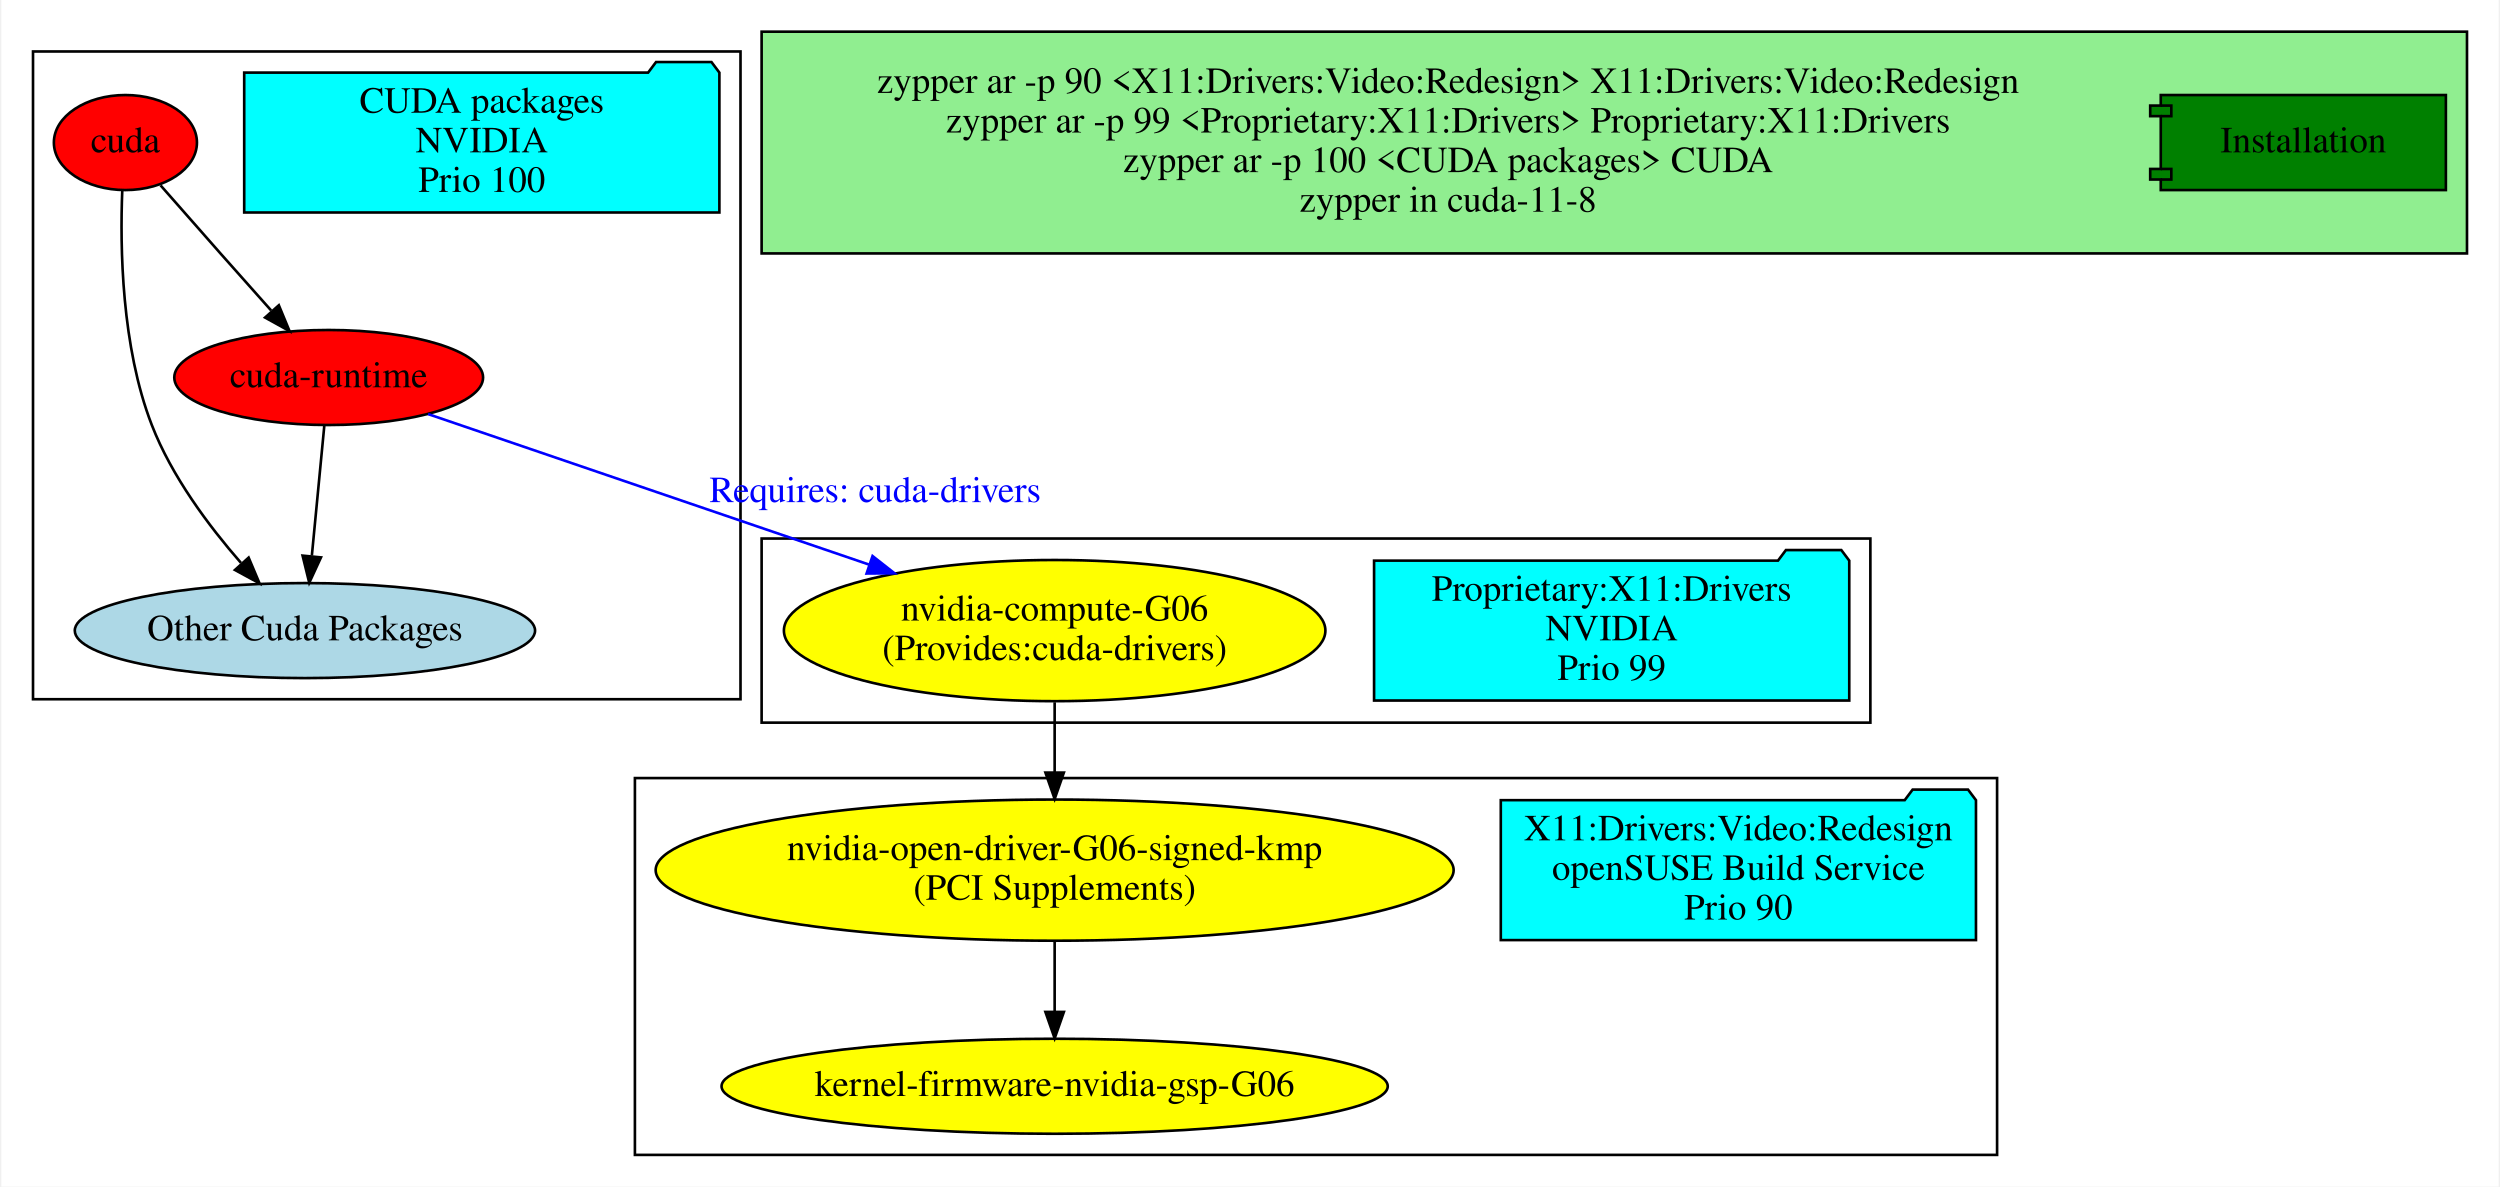
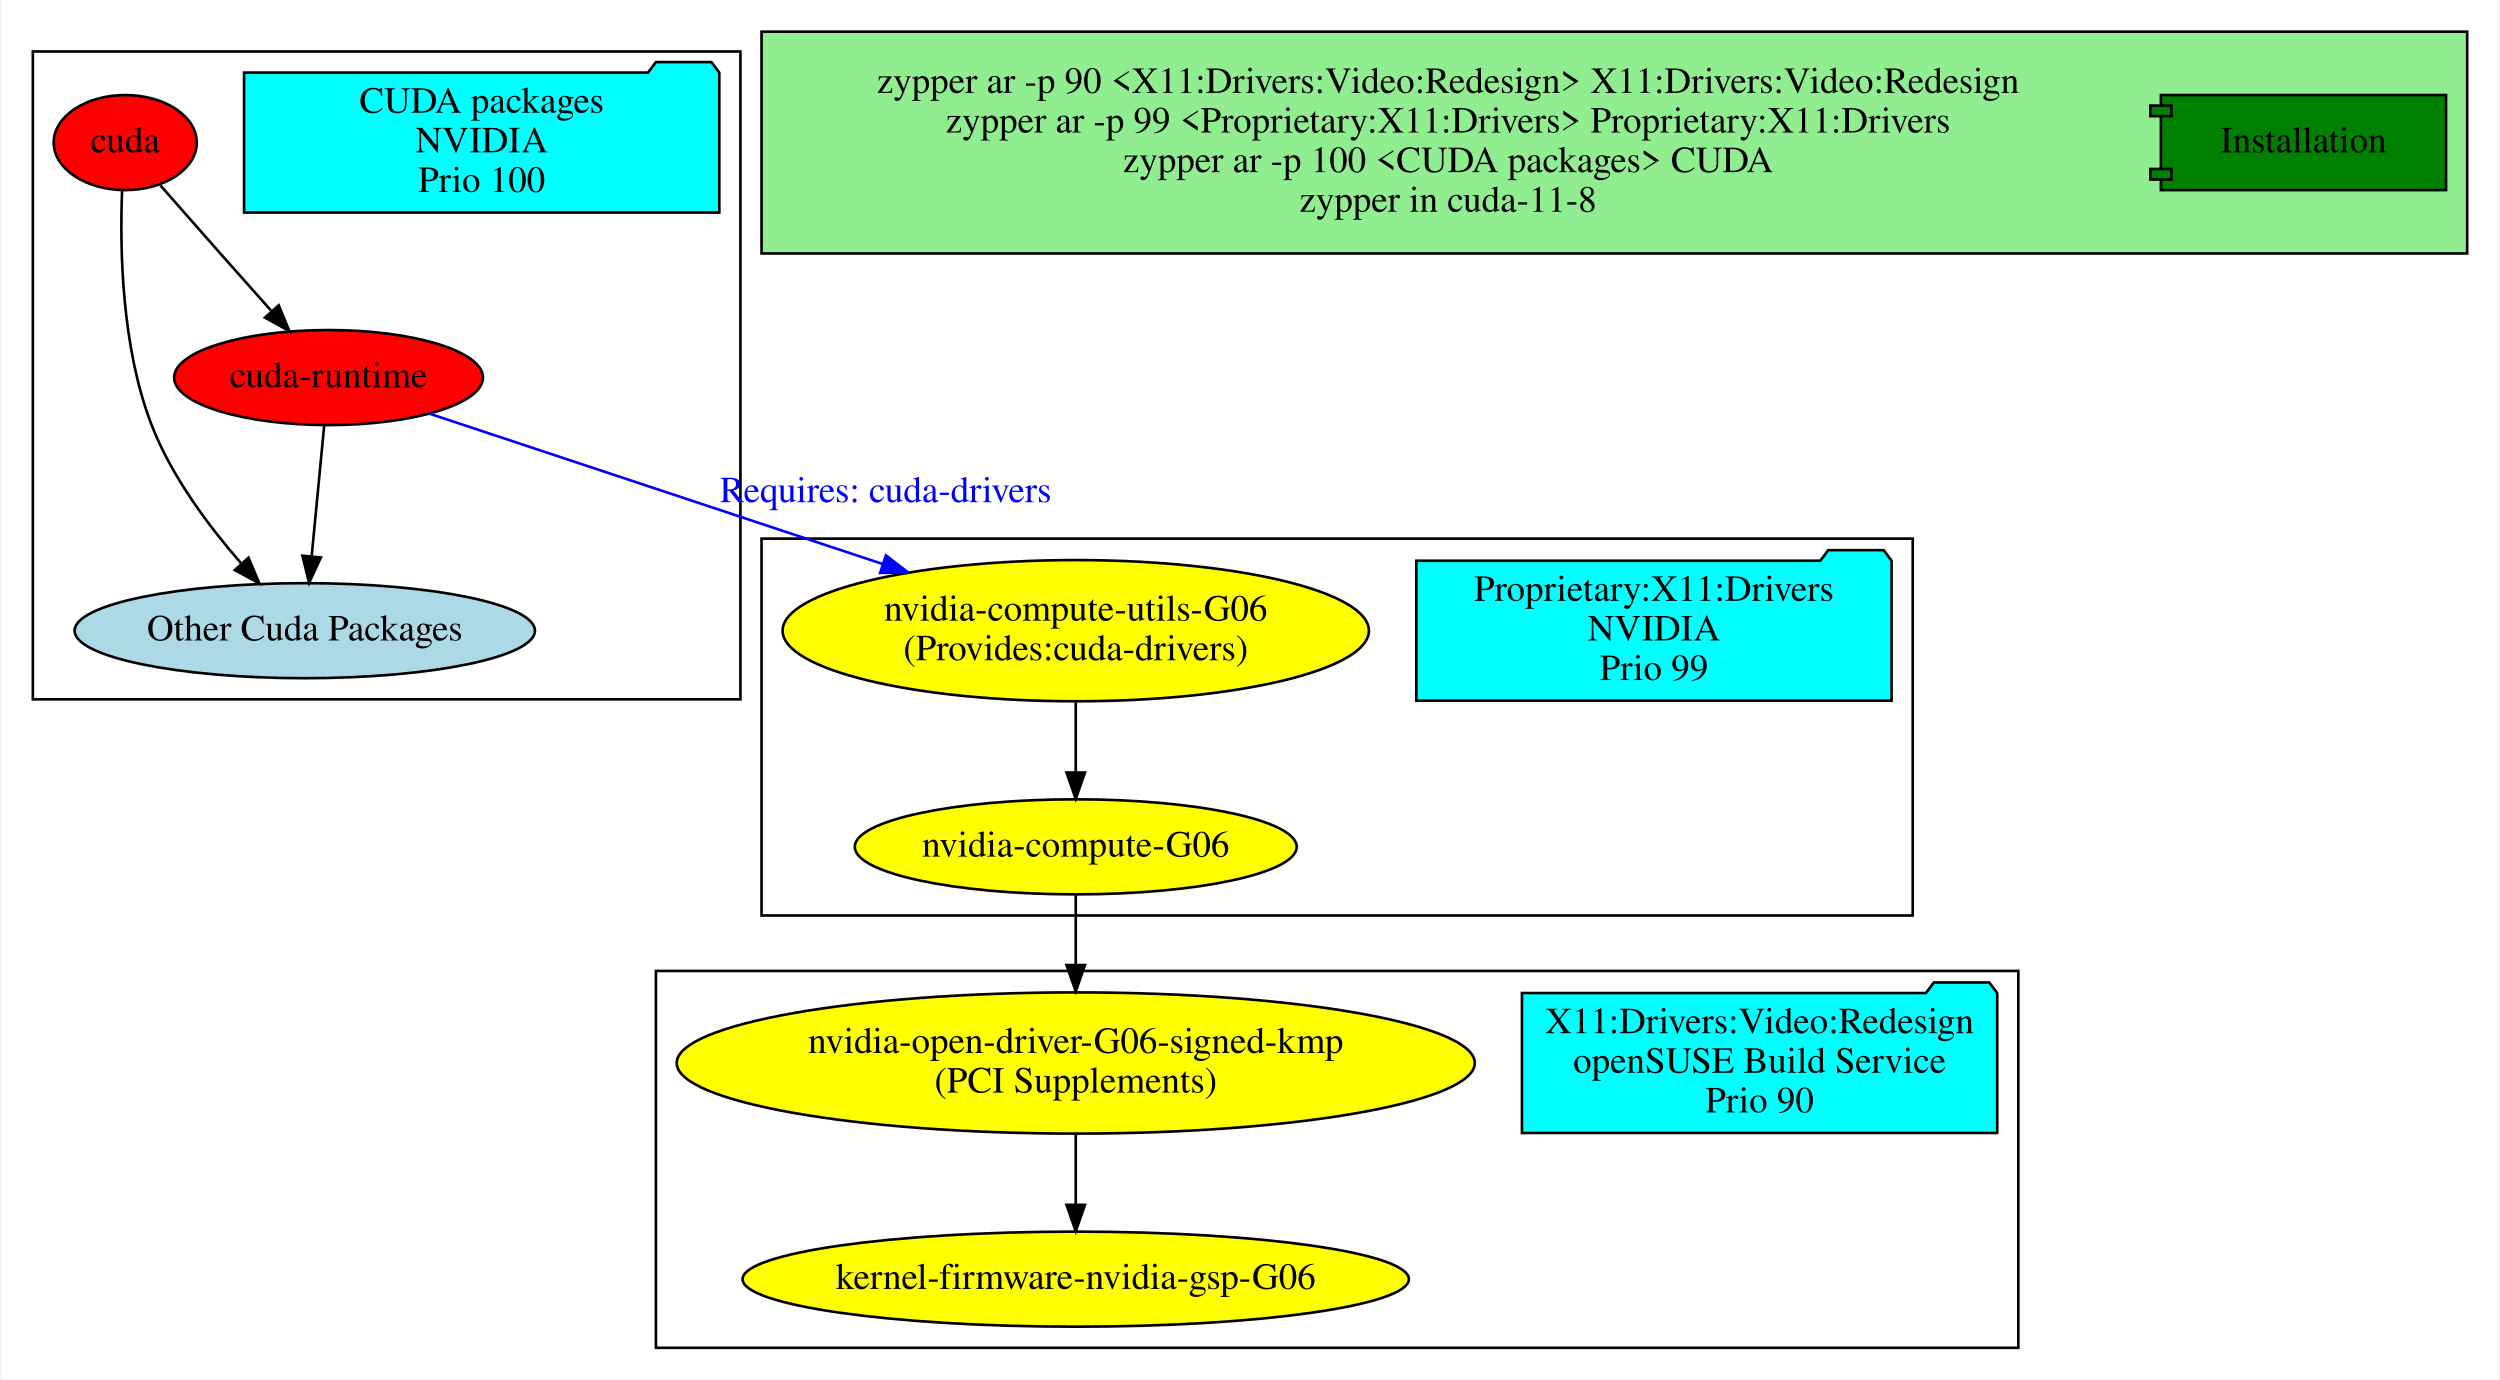
- <svg xmlns="http://www.w3.org/2000/svg" width="946pt" height="449pt" viewBox="0.00 0.00 946.00 449.48">
-   <g id="graph0" class="graph" transform="scale(1 1) rotate(0) translate(4 445.48)">
-     <polygon fill="white" stroke="transparent" points="-4,4 -4,-445.48 942,-445.48 942,4 -4,4" />
+ <svg xmlns="http://www.w3.org/2000/svg" width="946pt" height="522pt" viewBox="0.00 0.00 946.00 522.48">
+   <g id="graph0" class="graph" transform="scale(1 1) rotate(0) translate(4 518.48)">
+     <polygon fill="white" stroke="transparent" points="-4,4 -4,-518.48 942,-518.48 942,4 -4,4" />
    <g id="clust1" class="cluster">
-       <polygon fill="none" stroke="black" points="8,-180.61 8,-425.98 276,-425.98 276,-180.61 8,-180.61" />
+       <polygon fill="none" stroke="black" points="8,-253.61 8,-498.98 276,-498.98 276,-253.61 8,-253.61" />
    </g>
    <g id="clust2" class="cluster">
-       <polygon fill="none" stroke="black" points="284,-171.74 284,-241.48 704,-241.48 704,-171.74 284,-171.74" />
+       <polygon fill="none" stroke="black" points="284,-171.74 284,-314.48 720,-314.48 720,-171.74 284,-171.74" />
    </g>
    <g id="clust3" class="cluster">
-       <polygon fill="none" stroke="black" points="236,-8 236,-150.74 752,-150.74 752,-8 236,-8" />
+       <polygon fill="none" stroke="black" points="244,-8 244,-150.74 760,-150.74 760,-8 244,-8" />
    </g>
    <g id="clust4" class="cluster">
-       <polygon fill="lightgreen" stroke="black" points="284,-349.48 284,-433.48 930,-433.48 930,-349.48 284,-349.48" />
+       <polygon fill="lightgreen" stroke="black" points="284,-422.48 284,-506.48 930,-506.48 930,-422.48 284,-422.48" />
    </g>
    <g id="node1" class="node">
-       <polygon fill="aqua" stroke="black" points="268,-417.98 265,-421.98 244,-421.98 241,-417.98 88,-417.98 88,-364.98 268,-364.98 268,-417.98" />
-       <text text-anchor="middle" x="178" y="-402.78" font-family="Times,serif" font-size="14.00">CUDA packages</text>
-       <text text-anchor="middle" x="178" y="-387.78" font-family="Times,serif" font-size="14.00">NVIDIA</text>
-       <text text-anchor="middle" x="178" y="-372.78" font-family="Times,serif" font-size="14.00"> Prio 100</text>
+       <polygon fill="aqua" stroke="black" points="268,-490.98 265,-494.98 244,-494.98 241,-490.98 88,-490.98 88,-437.98 268,-437.98 268,-490.98" />
+       <text text-anchor="middle" x="178" y="-475.78" font-family="Times,serif" font-size="14.00">CUDA packages</text>
+       <text text-anchor="middle" x="178" y="-460.78" font-family="Times,serif" font-size="14.00">NVIDIA</text>
+       <text text-anchor="middle" x="178" y="-445.78" font-family="Times,serif" font-size="14.00"> Prio 100</text>
    </g>
    <g id="node2" class="node">
-       <ellipse fill="red" stroke="black" cx="43" cy="-391.48" rx="27.1" ry="18" />
-       <text text-anchor="middle" x="43" y="-387.78" font-family="Times,serif" font-size="14.00">cuda</text>
+       <ellipse fill="red" stroke="black" cx="43" cy="-464.48" rx="27.1" ry="18" />
+       <text text-anchor="middle" x="43" y="-460.78" font-family="Times,serif" font-size="14.00">cuda</text>
    </g>
    <g id="node3" class="node">
-       <ellipse fill="red" stroke="black" cx="120" cy="-302.48" rx="58.49" ry="18" />
-       <text text-anchor="middle" x="120" y="-298.78" font-family="Times,serif" font-size="14.00">cuda-runtime</text>
+       <ellipse fill="red" stroke="black" cx="120" cy="-375.48" rx="58.49" ry="18" />
+       <text text-anchor="middle" x="120" y="-371.78" font-family="Times,serif" font-size="14.00">cuda-runtime</text>
    </g>
    <g id="edge1" class="edge">
-       <path fill="none" stroke="black" d="M56.31,-375.27C63.09,-367.53 71.47,-357.99 79,-349.48 85.22,-342.45 91.98,-334.84 98.2,-327.88" />
-       <polygon fill="black" stroke="black" points="101.12,-329.85 105.17,-320.06 95.9,-325.19 101.12,-329.85" />
+       <path fill="none" stroke="black" d="M56.31,-448.27C63.09,-440.53 71.47,-430.99 79,-422.48 85.22,-415.45 91.98,-407.84 98.2,-400.88" />
+       <polygon fill="black" stroke="black" points="101.12,-402.85 105.17,-393.06 95.9,-398.19 101.12,-402.85" />
    </g>
    <g id="node4" class="node">
-       <ellipse fill="lightblue" stroke="black" cx="111" cy="-206.61" rx="87.18" ry="18" />
-       <text text-anchor="middle" x="111" y="-202.91" font-family="Times,serif" font-size="14.00">Other Cuda Packages</text>
+       <ellipse fill="lightblue" stroke="black" cx="111" cy="-279.61" rx="87.18" ry="18" />
+       <text text-anchor="middle" x="111" y="-275.91" font-family="Times,serif" font-size="14.00">Other Cuda Packages</text>
    </g>
    <g id="edge2" class="edge">
-       <path fill="none" stroke="black" d="M41.81,-373.31C40.94,-351.78 41.5,-314.12 53,-284.48 60.53,-265.07 74.47,-246.35 86.79,-232.24" />
-       <polygon fill="black" stroke="black" points="89.68,-234.26 93.8,-224.5 84.49,-229.57 89.68,-234.26" />
+       <path fill="none" stroke="black" d="M41.81,-446.31C40.94,-424.78 41.5,-387.12 53,-357.48 60.53,-338.07 74.47,-319.35 86.79,-305.24" />
+       <polygon fill="black" stroke="black" points="89.68,-307.26 93.8,-297.5 84.49,-302.57 89.68,-307.26" />
+     </g>
+     <g id="edge5" class="edge">
+       <path fill="none" stroke="black" d="M118.35,-357.26C117.03,-343.5 115.16,-323.95 113.63,-308.04" />
+       <polygon fill="black" stroke="black" points="117.08,-307.34 112.64,-297.72 110.11,-308.01 117.08,-307.34" />
+     </g>
+     <g id="node6" class="node">
+       <ellipse fill="yellow" stroke="black" cx="403" cy="-279.61" rx="111.03" ry="26.74" />
+       <text text-anchor="middle" x="403" y="-283.41" font-family="Times,serif" font-size="14.00">nvidia-compute-utils-G06</text>
+       <text text-anchor="middle" x="403" y="-268.41" font-family="Times,serif" font-size="14.00">(Provides:cuda-drivers)</text>
+     </g>
+     <g id="edge3" class="edge">
+       <path fill="none" stroke="blue" d="M158.17,-361.82C202,-347.28 274.93,-323.09 329.82,-304.88" />
+       <polygon fill="blue" stroke="blue" points="331.11,-308.14 339.5,-301.67 328.91,-301.5 331.11,-308.14" />
+       <text text-anchor="middle" x="331" y="-328.28" font-family="Times,serif" font-size="14.00" fill="blue">Requires: cuda-drivers</text>
+     </g>
+     <g id="node5" class="node">
+       <polygon fill="aqua" stroke="black" points="712,-306.11 709,-310.11 688,-310.11 685,-306.11 532,-306.11 532,-253.11 712,-253.11 712,-306.11" />
+       <text text-anchor="middle" x="622" y="-290.91" font-family="Times,serif" font-size="14.00">Proprietary:X11:Drivers</text>
+       <text text-anchor="middle" x="622" y="-275.91" font-family="Times,serif" font-size="14.00">NVIDIA</text>
+       <text text-anchor="middle" x="622" y="-260.91" font-family="Times,serif" font-size="14.00"> Prio 99</text>
+     </g>
+     <g id="node7" class="node">
+       <ellipse fill="yellow" stroke="black" cx="403" cy="-197.74" rx="83.69" ry="18" />
+       <text text-anchor="middle" x="403" y="-194.04" font-family="Times,serif" font-size="14.00">nvidia-compute-G06</text>
    </g>
    <g id="edge4" class="edge">
-       <path fill="none" stroke="black" d="M118.35,-284.26C117.03,-270.5 115.16,-250.95 113.63,-235.04" />
-       <polygon fill="black" stroke="black" points="117.08,-234.34 112.64,-224.72 110.11,-235.01 117.08,-234.34" />
+       <path fill="none" stroke="black" d="M403,-252.46C403,-244.01 403,-234.63 403,-226.1" />
+       <polygon fill="black" stroke="black" points="406.5,-225.89 403,-215.89 399.5,-225.89 406.5,-225.89" />
    </g>
-     <g id="node6" class="node">
-       <ellipse fill="yellow" stroke="black" cx="395" cy="-206.61" rx="102.56" ry="26.74" />
-       <text text-anchor="middle" x="395" y="-210.41" font-family="Times,serif" font-size="14.00">nvidia-compute-G06</text>
-       <text text-anchor="middle" x="395" y="-195.41" font-family="Times,serif" font-size="14.00">(Provides:cuda-drivers)</text>
+     <g id="node9" class="node">
+       <ellipse fill="yellow" stroke="black" cx="403" cy="-115.87" rx="151.14" ry="26.74" />
+       <text text-anchor="middle" x="403" y="-119.67" font-family="Times,serif" font-size="14.00">nvidia-open-driver-G06-signed-kmp</text>
+       <text text-anchor="middle" x="403" y="-104.67" font-family="Times,serif" font-size="14.00">(PCI Supplements)</text>
    </g>
-     <g id="edge3" class="edge">
-       <path fill="none" stroke="blue" d="M157.66,-288.62C200.52,-273.99 271.46,-249.78 324.64,-231.63" />
-       <polygon fill="blue" stroke="blue" points="326.02,-234.85 334.35,-228.31 323.76,-228.23 326.02,-234.85" />
-       <text text-anchor="middle" x="327" y="-255.28" font-family="Times,serif" font-size="14.00" fill="blue">Requires: cuda-drivers</text>
-     </g>
-     <g id="node5" class="node">
-       <polygon fill="aqua" stroke="black" points="696,-233.11 693,-237.11 672,-237.11 669,-233.11 516,-233.11 516,-180.11 696,-180.11 696,-233.11" />
-       <text text-anchor="middle" x="606" y="-217.91" font-family="Times,serif" font-size="14.00">Proprietary:X11:Drivers</text>
-       <text text-anchor="middle" x="606" y="-202.91" font-family="Times,serif" font-size="14.00">NVIDIA</text>
-       <text text-anchor="middle" x="606" y="-187.91" font-family="Times,serif" font-size="14.00"> Prio 99</text>
+     <g id="edge6" class="edge">
+       <path fill="none" stroke="black" d="M403,-179.41C403,-171.68 403,-162.26 403,-153.1" />
+       <polygon fill="black" stroke="black" points="406.5,-152.97 403,-142.97 399.5,-152.97 406.5,-152.97" />
    </g>
    <g id="node8" class="node">
-       <ellipse fill="yellow" stroke="black" cx="395" cy="-115.87" rx="151.14" ry="26.74" />
-       <text text-anchor="middle" x="395" y="-119.67" font-family="Times,serif" font-size="14.00">nvidia-open-driver-G06-signed-kmp</text>
-       <text text-anchor="middle" x="395" y="-104.67" font-family="Times,serif" font-size="14.00">(PCI Supplements)</text>
-     </g>
-     <g id="edge5" class="edge">
-       <path fill="none" stroke="black" d="M395,-179.47C395,-171.16 395,-161.82 395,-152.95" />
-       <polygon fill="black" stroke="black" points="398.5,-152.83 395,-142.83 391.5,-152.83 398.5,-152.83" />
-     </g>
-     <g id="node7" class="node">
-       <polygon fill="aqua" stroke="black" points="744,-142.37 741,-146.37 720,-146.37 717,-142.37 564,-142.37 564,-89.37 744,-89.37 744,-142.37" />
-       <text text-anchor="middle" x="654" y="-127.17" font-family="Times,serif" font-size="14.00">X11:Drivers:Video:Redesign</text>
-       <text text-anchor="middle" x="654" y="-112.17" font-family="Times,serif" font-size="14.00"> openSUSE Build Service</text>
-       <text text-anchor="middle" x="654" y="-97.17" font-family="Times,serif" font-size="14.00"> Prio 90</text>
-     </g>
-     <g id="node9" class="node">
-       <ellipse fill="yellow" stroke="black" cx="395" cy="-34" rx="126.18" ry="18" />
-       <text text-anchor="middle" x="395" y="-30.3" font-family="Times,serif" font-size="14.00">kernel-firmware-nvidia-gsp-G06</text>
-     </g>
-     <g id="edge6" class="edge">
-       <path fill="none" stroke="black" d="M395,-88.72C395,-80.27 395,-70.89 395,-62.36" />
-       <polygon fill="black" stroke="black" points="398.5,-62.15 395,-52.15 391.5,-62.15 398.5,-62.15" />
+       <polygon fill="aqua" stroke="black" points="752,-142.37 749,-146.37 728,-146.37 725,-142.37 572,-142.37 572,-89.37 752,-89.37 752,-142.37" />
+       <text text-anchor="middle" x="662" y="-127.17" font-family="Times,serif" font-size="14.00">X11:Drivers:Video:Redesign</text>
+       <text text-anchor="middle" x="662" y="-112.17" font-family="Times,serif" font-size="14.00"> openSUSE Build Service</text>
+       <text text-anchor="middle" x="662" y="-97.17" font-family="Times,serif" font-size="14.00"> Prio 90</text>
    </g>
    <g id="node10" class="node">
-       <polygon fill="green" stroke="black" points="922,-409.48 814,-409.48 814,-405.48 810,-405.48 810,-401.48 814,-401.48 814,-381.48 810,-381.48 810,-377.48 814,-377.48 814,-373.48 922,-373.48 922,-409.48" />
-       <polyline fill="none" stroke="black" points="814,-405.48 818,-405.48 818,-401.48 814,-401.48 " />
-       <polyline fill="none" stroke="black" points="814,-381.48 818,-381.48 818,-377.48 814,-377.48 " />
-       <text text-anchor="middle" x="868" y="-387.78" font-family="Times,serif" font-size="14.00">Installation</text>
+       <ellipse fill="yellow" stroke="black" cx="403" cy="-34" rx="126.18" ry="18" />
+       <text text-anchor="middle" x="403" y="-30.3" font-family="Times,serif" font-size="14.00">kernel-firmware-nvidia-gsp-G06</text>
+     </g>
+     <g id="edge7" class="edge">
+       <path fill="none" stroke="black" d="M403,-88.72C403,-80.27 403,-70.89 403,-62.36" />
+       <polygon fill="black" stroke="black" points="406.5,-62.15 403,-52.15 399.5,-62.15 406.5,-62.15" />
    </g>
    <g id="node11" class="node">
-       <text text-anchor="middle" x="544" y="-410.28" font-family="Times,serif" font-size="14.00">zypper ar -p 90 &lt;X11:Drivers:Video:Redesign&gt; X11:Drivers:Video:Redesign</text>
-       <text text-anchor="middle" x="544" y="-395.28" font-family="Times,serif" font-size="14.00">zypper ar -p 99 &lt;Proprietary:X11:Drivers&gt; Proprietary:X11:Drivers</text>
-       <text text-anchor="middle" x="544" y="-380.28" font-family="Times,serif" font-size="14.00">zypper ar -p 100 &lt;CUDA packages&gt; CUDA</text>
-       <text text-anchor="middle" x="544" y="-365.28" font-family="Times,serif" font-size="14.00">zypper in cuda-11-8</text>
+       <polygon fill="green" stroke="black" points="922,-482.48 814,-482.48 814,-478.48 810,-478.48 810,-474.48 814,-474.48 814,-454.48 810,-454.48 810,-450.48 814,-450.48 814,-446.48 922,-446.48 922,-482.48" />
+       <polyline fill="none" stroke="black" points="814,-478.48 818,-478.48 818,-474.48 814,-474.48 " />
+       <polyline fill="none" stroke="black" points="814,-454.48 818,-454.48 818,-450.48 814,-450.48 " />
+       <text text-anchor="middle" x="868" y="-460.78" font-family="Times,serif" font-size="14.00">Installation</text>
+     </g>
+     <g id="node12" class="node">
+       <text text-anchor="middle" x="544" y="-483.28" font-family="Times,serif" font-size="14.00">zypper ar -p 90 &lt;X11:Drivers:Video:Redesign&gt; X11:Drivers:Video:Redesign</text>
+       <text text-anchor="middle" x="544" y="-468.28" font-family="Times,serif" font-size="14.00">zypper ar -p 99 &lt;Proprietary:X11:Drivers&gt; Proprietary:X11:Drivers</text>
+       <text text-anchor="middle" x="544" y="-453.28" font-family="Times,serif" font-size="14.00">zypper ar -p 100 &lt;CUDA packages&gt; CUDA</text>
+       <text text-anchor="middle" x="544" y="-438.28" font-family="Times,serif" font-size="14.00">zypper in cuda-11-8</text>
    </g>
  </g>
</svg>
